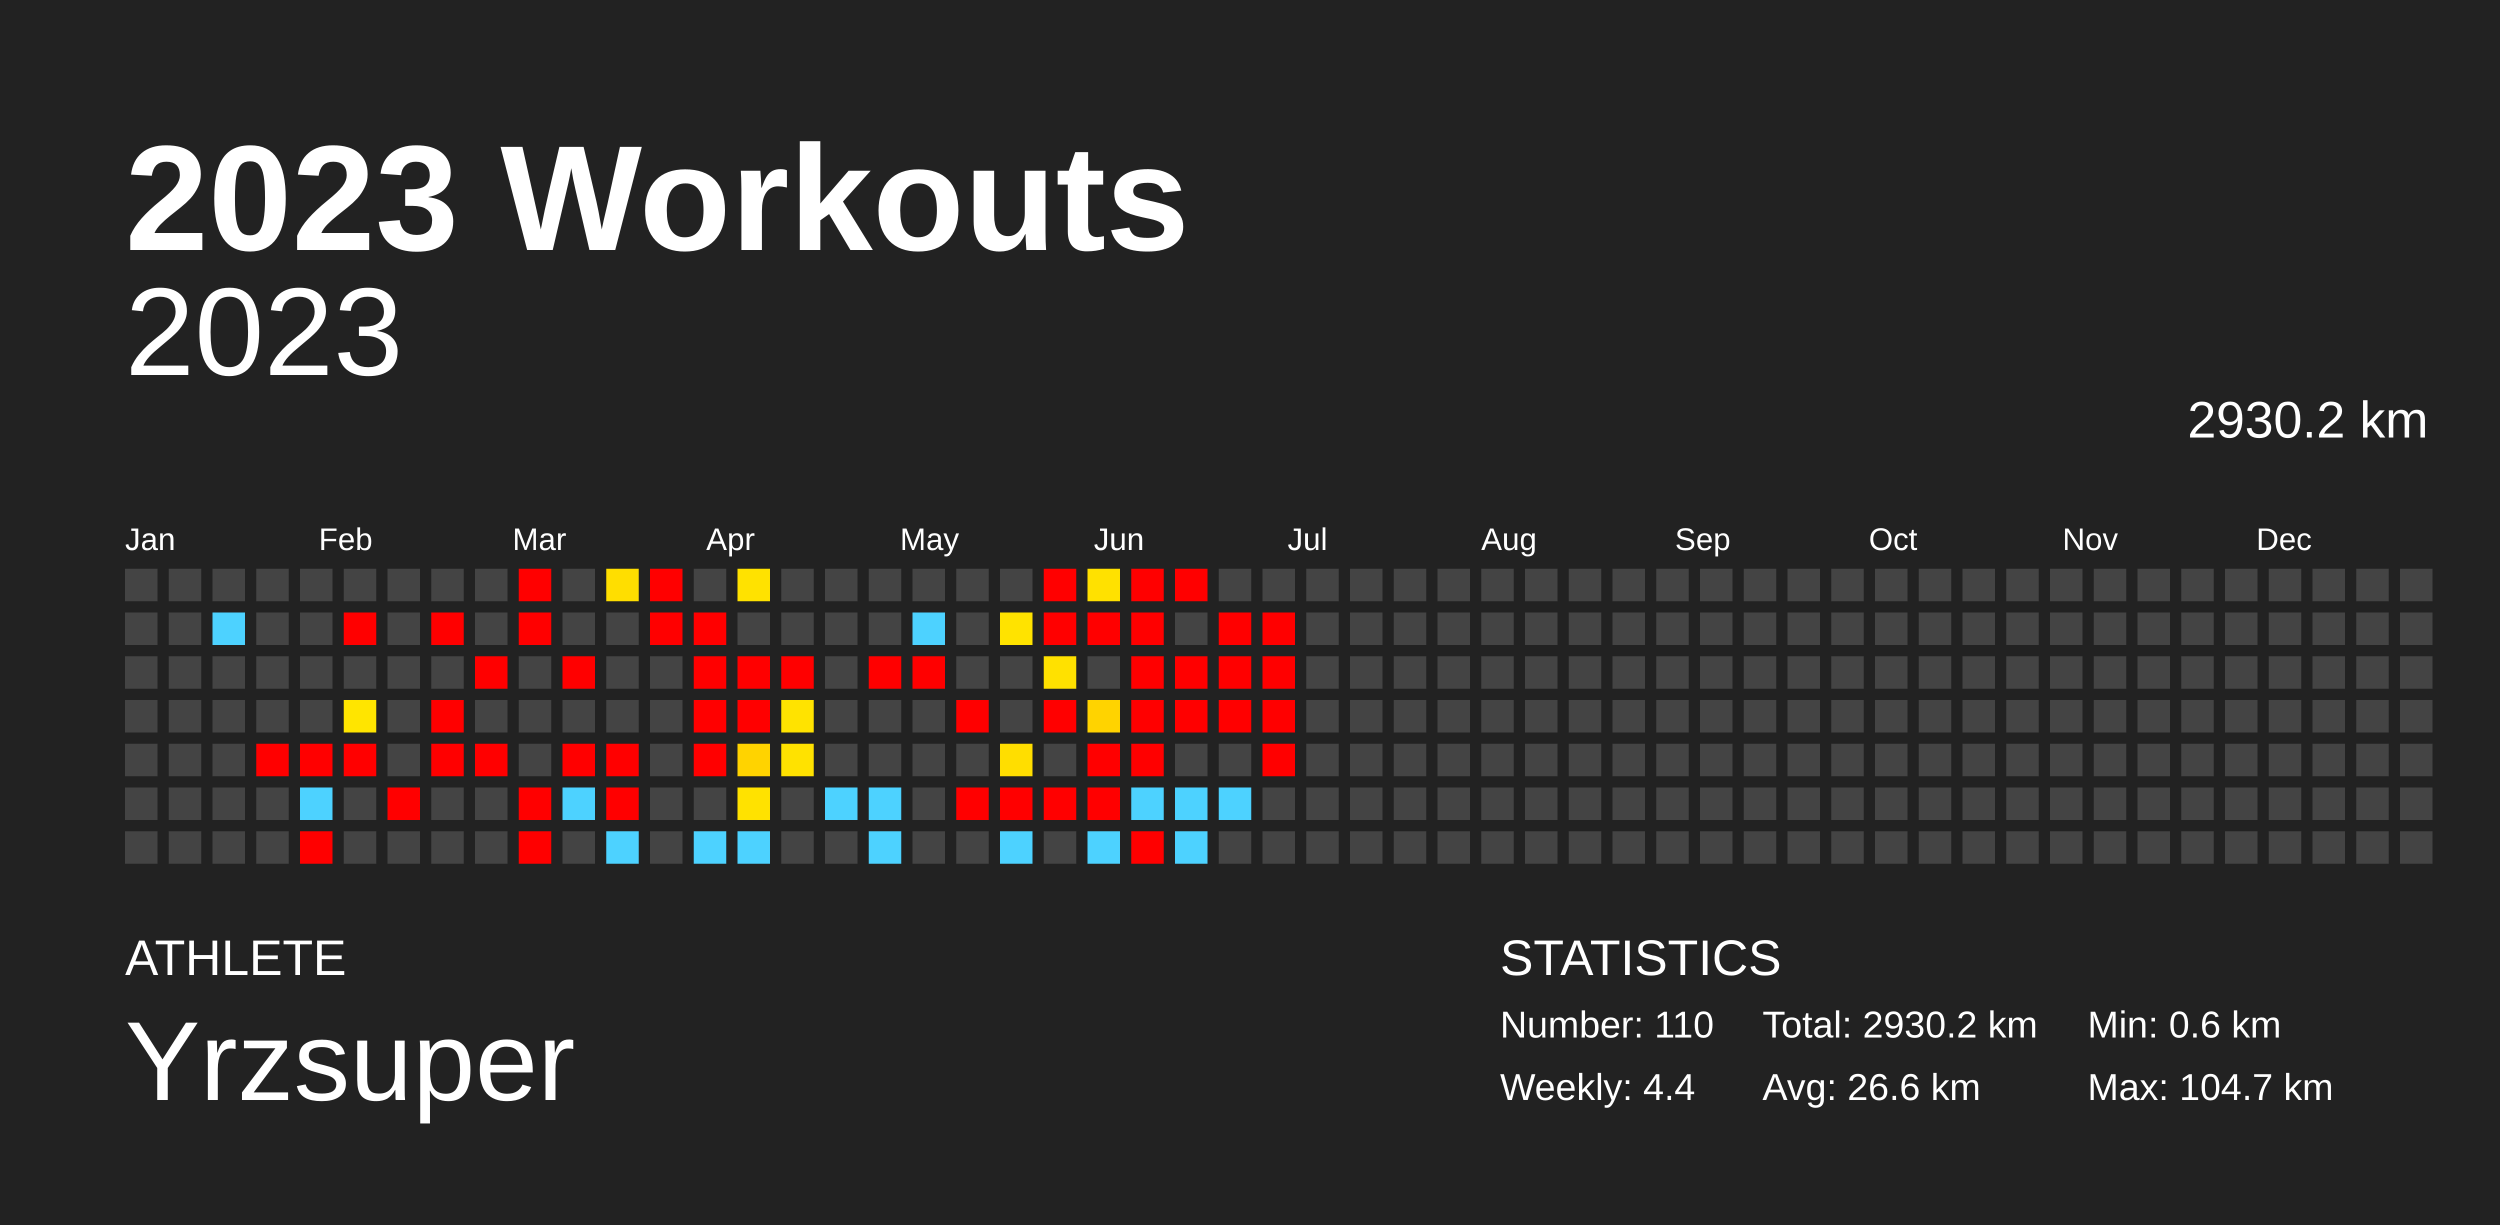
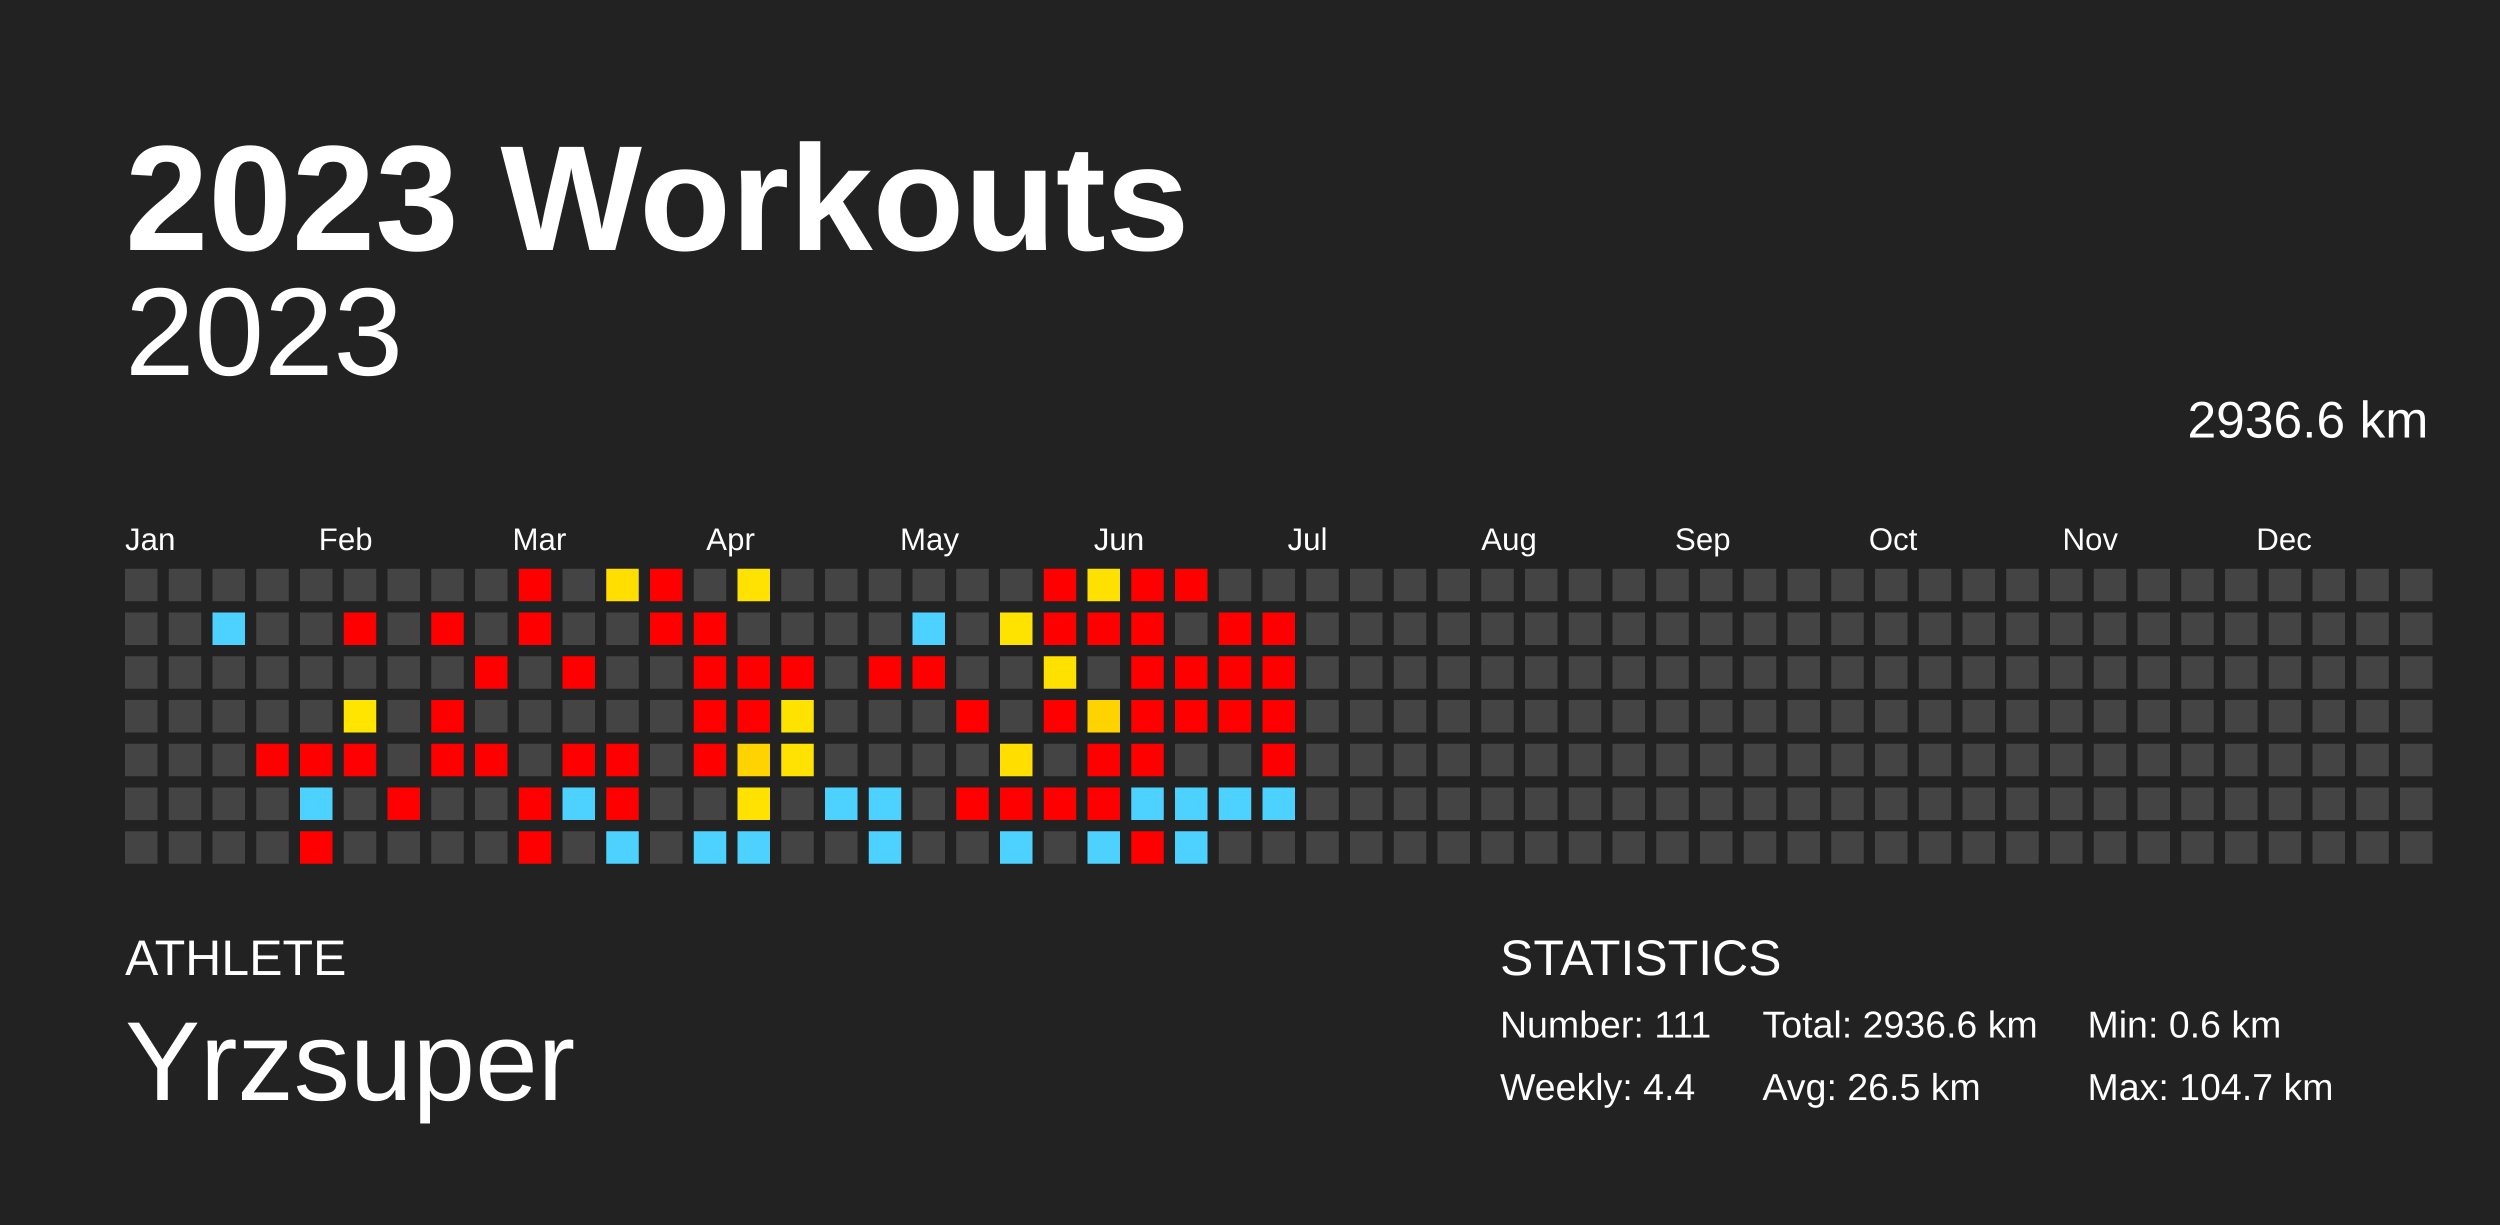
<svg xmlns="http://www.w3.org/2000/svg" baseProfile="full" height="98mm" version="1.1" viewBox="0,0,200,98" width="200mm">
  <defs />
  <rect fill="#222222" height="98" width="200" x="0" y="0" />
  <text fill="#FFFFFF" style="font-size:12px; font-family:Arial; font-weight:bold;" x="10" y="20">2023 Workouts</text>
  <text fill="#FFFFFF" style="font-size:4px; font-family:Arial" x="10" y="78">ATHLETE</text>
  <text fill="#FFFFFF" style="font-size:9px; font-family:Arial" x="10" y="88">Yrzsuper</text>
  <text fill="#FFFFFF" style="font-size:4px; font-family:Arial" x="120" y="78">STATISTICS</text>
-   <text fill="#FFFFFF" style="font-size:3px; font-family:Arial" x="120" y="83">Number: 110</text>
+   <text fill="#FFFFFF" style="font-size:3px; font-family:Arial" x="120" y="83">Number: 111</text>
  <text fill="#FFFFFF" style="font-size:3px; font-family:Arial" x="120" y="88">Weekly: 4.4</text>
-   <text fill="#FFFFFF" style="font-size:3px; font-family:Arial" x="141" y="83">Total: 2930.2 km</text>
-   <text fill="#FFFFFF" style="font-size:3px; font-family:Arial" x="141" y="88">Avg: 26.6 km</text>
+   <text fill="#FFFFFF" style="font-size:3px; font-family:Arial" x="141" y="83">Total: 2936.6 km</text>
+   <text fill="#FFFFFF" style="font-size:3px; font-family:Arial" x="141" y="88">Avg: 26.5 km</text>
  <text fill="#FFFFFF" style="font-size:3px; font-family:Arial" x="167" y="83">Min: 0.6 km</text>
  <text fill="#FFFFFF" style="font-size:3px; font-family:Arial" x="167" y="88">Max: 104.7 km</text>
  <text alignment-baseline="hanging" fill="#FFFFFF" style="font-size:10.0px; font-family:Arial;" x="10" y="30">2023</text>
-   <text alignment-baseline="hanging" fill="#FFFFFF" style="font-size:4.125px; font-family:Arial;" x="175" y="35">2930.2 km</text>
+   <text alignment-baseline="hanging" fill="#FFFFFF" style="font-size:4.125px; font-family:Arial;" x="175" y="35">2936.6 km</text>
  <text fill="#FFFFFF" style="font-size:2.5px; font-family:Arial" x="10.0" y="44">Jan</text>
  <text fill="#FFFFFF" style="font-size:2.5px; font-family:Arial" x="25.5" y="44">Feb</text>
  <text fill="#FFFFFF" style="font-size:2.5px; font-family:Arial" x="41.0" y="44">Mar</text>
  <text fill="#FFFFFF" style="font-size:2.5px; font-family:Arial" x="56.5" y="44">Apr</text>
  <text fill="#FFFFFF" style="font-size:2.5px; font-family:Arial" x="72.0" y="44">May</text>
  <text fill="#FFFFFF" style="font-size:2.5px; font-family:Arial" x="87.5" y="44">Jun</text>
  <text fill="#FFFFFF" style="font-size:2.5px; font-family:Arial" x="103.0" y="44">Jul</text>
  <text fill="#FFFFFF" style="font-size:2.5px; font-family:Arial" x="118.5" y="44">Aug</text>
  <text fill="#FFFFFF" style="font-size:2.5px; font-family:Arial" x="134.0" y="44">Sep</text>
  <text fill="#FFFFFF" style="font-size:2.5px; font-family:Arial" x="149.5" y="44">Oct</text>
  <text fill="#FFFFFF" style="font-size:2.5px; font-family:Arial" x="165.0" y="44">Nov</text>
  <text fill="#FFFFFF" style="font-size:2.5px; font-family:Arial" x="180.5" y="44">Dec</text>
  <rect fill="#444444" height="2.6" width="2.6" x="10.0" y="45.5" />
  <rect fill="#444444" height="2.6" width="2.6" x="10.0" y="49.0" />
  <rect fill="#444444" height="2.6" width="2.6" x="10.0" y="52.5" />
  <rect fill="#444444" height="2.6" width="2.6" x="10.0" y="56.0" />
  <rect fill="#444444" height="2.6" width="2.6" x="10.0" y="59.5" />
  <rect fill="#444444" height="2.6" width="2.6" x="10.0" y="63.0" />
  <rect fill="#444444" height="2.6" width="2.6" x="10.0" y="66.5" />
  <rect fill="#444444" height="2.6" width="2.6" x="13.5" y="45.5" />
  <rect fill="#444444" height="2.6" width="2.6" x="13.5" y="49.0" />
  <rect fill="#444444" height="2.6" width="2.6" x="13.5" y="52.5" />
  <rect fill="#444444" height="2.6" width="2.6" x="13.5" y="56.0" />
  <rect fill="#444444" height="2.6" width="2.6" x="13.5" y="59.5" />
  <rect fill="#444444" height="2.6" width="2.6" x="13.5" y="63.0" />
  <rect fill="#444444" height="2.6" width="2.6" x="13.5" y="66.5" />
  <rect fill="#444444" height="2.6" width="2.6" x="17.0" y="45.5" />
  <rect fill="#4dd2ff" height="2.6" width="2.6" x="17.0" y="49.0" />
  <rect fill="#444444" height="2.6" width="2.6" x="17.0" y="52.5" />
  <rect fill="#444444" height="2.6" width="2.6" x="17.0" y="56.0" />
  <rect fill="#444444" height="2.6" width="2.6" x="17.0" y="59.5" />
  <rect fill="#444444" height="2.6" width="2.6" x="17.0" y="63.0" />
  <rect fill="#444444" height="2.6" width="2.6" x="17.0" y="66.5" />
  <rect fill="#444444" height="2.6" width="2.6" x="20.5" y="45.5" />
  <rect fill="#444444" height="2.6" width="2.6" x="20.5" y="49.0" />
  <rect fill="#444444" height="2.6" width="2.6" x="20.5" y="52.5" />
  <rect fill="#444444" height="2.6" width="2.6" x="20.5" y="56.0" />
  <rect fill="red" height="2.6" width="2.6" x="20.5" y="59.5" />
  <rect fill="#444444" height="2.6" width="2.6" x="20.5" y="63.0" />
  <rect fill="#444444" height="2.6" width="2.6" x="20.5" y="66.5" />
  <rect fill="#444444" height="2.6" width="2.6" x="24.0" y="45.5" />
  <rect fill="#444444" height="2.6" width="2.6" x="24.0" y="49.0" />
  <rect fill="#444444" height="2.6" width="2.6" x="24.0" y="52.5" />
  <rect fill="#444444" height="2.6" width="2.6" x="24.0" y="56.0" />
  <rect fill="red" height="2.6" width="2.6" x="24.0" y="59.5" />
  <rect fill="#4dd2ff" height="2.6" width="2.6" x="24.0" y="63.0" />
  <rect fill="red" height="2.6" width="2.6" x="24.0" y="66.5" />
  <rect fill="#444444" height="2.6" width="2.6" x="27.5" y="45.5" />
  <rect fill="red" height="2.6" width="2.6" x="27.5" y="49.0" />
  <rect fill="#444444" height="2.6" width="2.6" x="27.5" y="52.5" />
  <rect fill="#ffe500" height="2.6" width="2.6" x="27.5" y="56.0" />
  <rect fill="red" height="2.6" width="2.6" x="27.5" y="59.5" />
  <rect fill="#444444" height="2.6" width="2.6" x="27.5" y="63.0" />
  <rect fill="#444444" height="2.6" width="2.6" x="27.5" y="66.5" />
  <rect fill="#444444" height="2.6" width="2.6" x="31.0" y="45.5" />
  <rect fill="#444444" height="2.6" width="2.6" x="31.0" y="49.0" />
  <rect fill="#444444" height="2.6" width="2.6" x="31.0" y="52.5" />
  <rect fill="#444444" height="2.6" width="2.6" x="31.0" y="56.0" />
  <rect fill="#444444" height="2.6" width="2.6" x="31.0" y="59.5" />
  <rect fill="red" height="2.6" width="2.6" x="31.0" y="63.0" />
  <rect fill="#444444" height="2.6" width="2.6" x="31.0" y="66.5" />
  <rect fill="#444444" height="2.6" width="2.6" x="34.5" y="45.5" />
  <rect fill="red" height="2.6" width="2.6" x="34.5" y="49.0" />
  <rect fill="#444444" height="2.6" width="2.6" x="34.5" y="52.5" />
  <rect fill="red" height="2.6" width="2.6" x="34.5" y="56.0" />
  <rect fill="red" height="2.6" width="2.6" x="34.5" y="59.5" />
  <rect fill="#444444" height="2.6" width="2.6" x="34.5" y="63.0" />
  <rect fill="#444444" height="2.6" width="2.6" x="34.5" y="66.5" />
  <rect fill="#444444" height="2.6" width="2.6" x="38.0" y="45.5" />
  <rect fill="#444444" height="2.6" width="2.6" x="38.0" y="49.0" />
  <rect fill="red" height="2.6" width="2.6" x="38.0" y="52.5" />
  <rect fill="#444444" height="2.6" width="2.6" x="38.0" y="56.0" />
  <rect fill="red" height="2.6" width="2.6" x="38.0" y="59.5" />
  <rect fill="#444444" height="2.6" width="2.6" x="38.0" y="63.0" />
  <rect fill="#444444" height="2.6" width="2.6" x="38.0" y="66.5" />
  <rect fill="red" height="2.6" width="2.6" x="41.5" y="45.5" />
  <rect fill="red" height="2.6" width="2.6" x="41.5" y="49.0" />
  <rect fill="#444444" height="2.6" width="2.6" x="41.5" y="52.5" />
  <rect fill="#444444" height="2.6" width="2.6" x="41.5" y="56.0" />
  <rect fill="#444444" height="2.6" width="2.6" x="41.5" y="59.5" />
  <rect fill="red" height="2.6" width="2.6" x="41.5" y="63.0" />
  <rect fill="red" height="2.6" width="2.6" x="41.5" y="66.5" />
  <rect fill="#444444" height="2.6" width="2.6" x="45.0" y="45.5" />
  <rect fill="#444444" height="2.6" width="2.6" x="45.0" y="49.0" />
  <rect fill="red" height="2.6" width="2.6" x="45.0" y="52.5" />
  <rect fill="#444444" height="2.6" width="2.6" x="45.0" y="56.0" />
  <rect fill="red" height="2.6" width="2.6" x="45.0" y="59.5" />
  <rect fill="#4dd2ff" height="2.6" width="2.6" x="45.0" y="63.0" />
  <rect fill="#444444" height="2.6" width="2.6" x="45.0" y="66.5" />
  <rect fill="#ffde00" height="2.6" width="2.6" x="48.5" y="45.5" />
  <rect fill="#444444" height="2.6" width="2.6" x="48.5" y="49.0" />
  <rect fill="#444444" height="2.6" width="2.6" x="48.5" y="52.5" />
  <rect fill="#444444" height="2.6" width="2.6" x="48.5" y="56.0" />
  <rect fill="red" height="2.6" width="2.6" x="48.5" y="59.5" />
  <rect fill="red" height="2.6" width="2.6" x="48.5" y="63.0" />
  <rect fill="#4dd2ff" height="2.6" width="2.6" x="48.5" y="66.5" />
  <rect fill="red" height="2.6" width="2.6" x="52.0" y="45.5" />
  <rect fill="red" height="2.6" width="2.6" x="52.0" y="49.0" />
  <rect fill="#444444" height="2.6" width="2.6" x="52.0" y="52.5" />
  <rect fill="#444444" height="2.6" width="2.6" x="52.0" y="56.0" />
  <rect fill="#444444" height="2.6" width="2.6" x="52.0" y="59.5" />
  <rect fill="#444444" height="2.6" width="2.6" x="52.0" y="63.0" />
  <rect fill="#444444" height="2.6" width="2.6" x="52.0" y="66.5" />
  <rect fill="#444444" height="2.6" width="2.6" x="55.5" y="45.5" />
  <rect fill="red" height="2.6" width="2.6" x="55.5" y="49.0" />
  <rect fill="red" height="2.6" width="2.6" x="55.5" y="52.5" />
  <rect fill="red" height="2.6" width="2.6" x="55.5" y="56.0" />
  <rect fill="red" height="2.6" width="2.6" x="55.5" y="59.5" />
  <rect fill="#444444" height="2.6" width="2.6" x="55.5" y="63.0" />
  <rect fill="#4dd2ff" height="2.6" width="2.6" x="55.5" y="66.5" />
  <rect fill="#ffe200" height="2.6" width="2.6" x="59.0" y="45.5" />
  <rect fill="#444444" height="2.6" width="2.6" x="59.0" y="49.0" />
  <rect fill="red" height="2.6" width="2.6" x="59.0" y="52.5" />
  <rect fill="red" height="2.6" width="2.6" x="59.0" y="56.0" />
  <rect fill="#ffd300" height="2.6" width="2.6" x="59.0" y="59.5" />
  <rect fill="#ffe200" height="2.6" width="2.6" x="59.0" y="63.0" />
  <rect fill="#4dd2ff" height="2.6" width="2.6" x="59.0" y="66.5" />
  <rect fill="#444444" height="2.6" width="2.6" x="62.5" y="45.5" />
  <rect fill="#444444" height="2.6" width="2.6" x="62.5" y="49.0" />
  <rect fill="red" height="2.6" width="2.6" x="62.5" y="52.5" />
  <rect fill="#ffe300" height="2.6" width="2.6" x="62.5" y="56.0" />
  <rect fill="#ffe200" height="2.6" width="2.6" x="62.5" y="59.5" />
  <rect fill="#444444" height="2.6" width="2.6" x="62.5" y="63.0" />
  <rect fill="#444444" height="2.6" width="2.6" x="62.5" y="66.5" />
  <rect fill="#444444" height="2.6" width="2.6" x="66.0" y="45.5" />
  <rect fill="#444444" height="2.6" width="2.6" x="66.0" y="49.0" />
  <rect fill="#444444" height="2.6" width="2.6" x="66.0" y="52.5" />
  <rect fill="#444444" height="2.6" width="2.6" x="66.0" y="56.0" />
  <rect fill="#444444" height="2.6" width="2.6" x="66.0" y="59.5" />
  <rect fill="#4dd2ff" height="2.6" width="2.6" x="66.0" y="63.0" />
  <rect fill="#444444" height="2.6" width="2.6" x="66.0" y="66.5" />
  <rect fill="#444444" height="2.6" width="2.6" x="69.5" y="45.5" />
  <rect fill="#444444" height="2.6" width="2.6" x="69.5" y="49.0" />
  <rect fill="red" height="2.6" width="2.6" x="69.5" y="52.5" />
  <rect fill="#444444" height="2.6" width="2.6" x="69.5" y="56.0" />
  <rect fill="#444444" height="2.6" width="2.6" x="69.5" y="59.5" />
  <rect fill="#4dd2ff" height="2.6" width="2.6" x="69.5" y="63.0" />
  <rect fill="#4dd2ff" height="2.6" width="2.6" x="69.5" y="66.5" />
  <rect fill="#444444" height="2.6" width="2.6" x="73.0" y="45.5" />
  <rect fill="#4dd2ff" height="2.6" width="2.6" x="73.0" y="49.0" />
  <rect fill="red" height="2.6" width="2.6" x="73.0" y="52.5" />
  <rect fill="#444444" height="2.6" width="2.6" x="73.0" y="56.0" />
  <rect fill="#444444" height="2.6" width="2.6" x="73.0" y="59.5" />
  <rect fill="#444444" height="2.6" width="2.6" x="73.0" y="63.0" />
  <rect fill="#444444" height="2.6" width="2.6" x="73.0" y="66.5" />
  <rect fill="#444444" height="2.6" width="2.6" x="76.5" y="45.5" />
  <rect fill="#444444" height="2.6" width="2.6" x="76.5" y="49.0" />
  <rect fill="#444444" height="2.6" width="2.6" x="76.5" y="52.5" />
  <rect fill="red" height="2.6" width="2.6" x="76.5" y="56.0" />
  <rect fill="#444444" height="2.6" width="2.6" x="76.5" y="59.5" />
  <rect fill="red" height="2.6" width="2.6" x="76.5" y="63.0" />
  <rect fill="#444444" height="2.6" width="2.6" x="76.5" y="66.5" />
  <rect fill="#444444" height="2.6" width="2.6" x="80.0" y="45.5" />
  <rect fill="#ffe300" height="2.6" width="2.6" x="80.0" y="49.0" />
  <rect fill="#444444" height="2.6" width="2.6" x="80.0" y="52.5" />
  <rect fill="#444444" height="2.6" width="2.6" x="80.0" y="56.0" />
  <rect fill="#ffde00" height="2.6" width="2.6" x="80.0" y="59.5" />
  <rect fill="red" height="2.6" width="2.6" x="80.0" y="63.0" />
  <rect fill="#4dd2ff" height="2.6" width="2.6" x="80.0" y="66.5" />
  <rect fill="red" height="2.6" width="2.6" x="83.5" y="45.5" />
  <rect fill="red" height="2.6" width="2.6" x="83.5" y="49.0" />
  <rect fill="#ffe100" height="2.6" width="2.6" x="83.5" y="52.5" />
  <rect fill="red" height="2.6" width="2.6" x="83.5" y="56.0" />
  <rect fill="#444444" height="2.6" width="2.6" x="83.5" y="59.5" />
  <rect fill="red" height="2.6" width="2.6" x="83.5" y="63.0" />
  <rect fill="#444444" height="2.6" width="2.6" x="83.5" y="66.5" />
  <rect fill="#ffe100" height="2.6" width="2.6" x="87.0" y="45.5" />
  <rect fill="red" height="2.6" width="2.6" x="87.0" y="49.0" />
  <rect fill="#444444" height="2.6" width="2.6" x="87.0" y="52.5" />
  <rect fill="#ffd300" height="2.6" width="2.6" x="87.0" y="56.0" />
  <rect fill="red" height="2.6" width="2.6" x="87.0" y="59.5" />
  <rect fill="red" height="2.6" width="2.6" x="87.0" y="63.0" />
  <rect fill="#4dd2ff" height="2.6" width="2.6" x="87.0" y="66.5" />
  <rect fill="red" height="2.6" width="2.6" x="90.5" y="45.5" />
  <rect fill="red" height="2.6" width="2.6" x="90.5" y="49.0" />
  <rect fill="red" height="2.6" width="2.6" x="90.5" y="52.5" />
  <rect fill="red" height="2.6" width="2.6" x="90.5" y="56.0" />
  <rect fill="red" height="2.6" width="2.6" x="90.5" y="59.5" />
  <rect fill="#4dd2ff" height="2.6" width="2.6" x="90.5" y="63.0" />
  <rect fill="red" height="2.6" width="2.6" x="90.5" y="66.5" />
  <rect fill="red" height="2.6" width="2.6" x="94.0" y="45.5" />
  <rect fill="#444444" height="2.6" width="2.6" x="94.0" y="49.0" />
  <rect fill="red" height="2.6" width="2.6" x="94.0" y="52.5" />
  <rect fill="red" height="2.6" width="2.6" x="94.0" y="56.0" />
  <rect fill="#444444" height="2.6" width="2.6" x="94.0" y="59.5" />
  <rect fill="#4dd2ff" height="2.6" width="2.6" x="94.0" y="63.0" />
  <rect fill="#4dd2ff" height="2.6" width="2.6" x="94.0" y="66.5" />
  <rect fill="#444444" height="2.6" width="2.6" x="97.5" y="45.5" />
  <rect fill="red" height="2.6" width="2.6" x="97.5" y="49.0" />
  <rect fill="red" height="2.6" width="2.6" x="97.5" y="52.5" />
  <rect fill="red" height="2.6" width="2.6" x="97.5" y="56.0" />
  <rect fill="#444444" height="2.6" width="2.6" x="97.5" y="59.5" />
  <rect fill="#4dd2ff" height="2.6" width="2.6" x="97.5" y="63.0" />
  <rect fill="#444444" height="2.6" width="2.6" x="97.5" y="66.5" />
  <rect fill="#444444" height="2.6" width="2.6" x="101.0" y="45.5" />
  <rect fill="red" height="2.6" width="2.6" x="101.0" y="49.0" />
  <rect fill="red" height="2.6" width="2.6" x="101.0" y="52.5" />
  <rect fill="red" height="2.6" width="2.6" x="101.0" y="56.0" />
  <rect fill="red" height="2.6" width="2.6" x="101.0" y="59.5" />
-   <rect fill="#444444" height="2.6" width="2.6" x="101.0" y="63.0" />
+   <rect fill="#4dd2ff" height="2.6" width="2.6" x="101.0" y="63.0" />
  <rect fill="#444444" height="2.6" width="2.6" x="101.0" y="66.5" />
  <rect fill="#444444" height="2.6" width="2.6" x="104.5" y="45.5" />
  <rect fill="#444444" height="2.6" width="2.6" x="104.5" y="49.0" />
  <rect fill="#444444" height="2.6" width="2.6" x="104.5" y="52.5" />
  <rect fill="#444444" height="2.6" width="2.6" x="104.5" y="56.0" />
  <rect fill="#444444" height="2.6" width="2.6" x="104.5" y="59.5" />
  <rect fill="#444444" height="2.6" width="2.6" x="104.5" y="63.0" />
  <rect fill="#444444" height="2.6" width="2.6" x="104.5" y="66.5" />
  <rect fill="#444444" height="2.6" width="2.6" x="108.0" y="45.5" />
  <rect fill="#444444" height="2.6" width="2.6" x="108.0" y="49.0" />
  <rect fill="#444444" height="2.6" width="2.6" x="108.0" y="52.5" />
  <rect fill="#444444" height="2.6" width="2.6" x="108.0" y="56.0" />
  <rect fill="#444444" height="2.6" width="2.6" x="108.0" y="59.5" />
  <rect fill="#444444" height="2.6" width="2.6" x="108.0" y="63.0" />
  <rect fill="#444444" height="2.6" width="2.6" x="108.0" y="66.5" />
  <rect fill="#444444" height="2.6" width="2.6" x="111.5" y="45.5" />
  <rect fill="#444444" height="2.6" width="2.6" x="111.5" y="49.0" />
  <rect fill="#444444" height="2.6" width="2.6" x="111.5" y="52.5" />
  <rect fill="#444444" height="2.6" width="2.6" x="111.5" y="56.0" />
  <rect fill="#444444" height="2.6" width="2.6" x="111.5" y="59.5" />
  <rect fill="#444444" height="2.6" width="2.6" x="111.5" y="63.0" />
  <rect fill="#444444" height="2.6" width="2.6" x="111.5" y="66.5" />
  <rect fill="#444444" height="2.6" width="2.6" x="115.0" y="45.5" />
  <rect fill="#444444" height="2.6" width="2.6" x="115.0" y="49.0" />
  <rect fill="#444444" height="2.6" width="2.6" x="115.0" y="52.5" />
  <rect fill="#444444" height="2.6" width="2.6" x="115.0" y="56.0" />
  <rect fill="#444444" height="2.6" width="2.6" x="115.0" y="59.5" />
  <rect fill="#444444" height="2.6" width="2.6" x="115.0" y="63.0" />
  <rect fill="#444444" height="2.6" width="2.6" x="115.0" y="66.5" />
  <rect fill="#444444" height="2.6" width="2.6" x="118.5" y="45.5" />
  <rect fill="#444444" height="2.6" width="2.6" x="118.5" y="49.0" />
  <rect fill="#444444" height="2.6" width="2.6" x="118.5" y="52.5" />
  <rect fill="#444444" height="2.6" width="2.6" x="118.5" y="56.0" />
  <rect fill="#444444" height="2.6" width="2.6" x="118.5" y="59.5" />
  <rect fill="#444444" height="2.6" width="2.6" x="118.5" y="63.0" />
  <rect fill="#444444" height="2.6" width="2.6" x="118.5" y="66.5" />
  <rect fill="#444444" height="2.6" width="2.6" x="122.0" y="45.5" />
  <rect fill="#444444" height="2.6" width="2.6" x="122.0" y="49.0" />
  <rect fill="#444444" height="2.6" width="2.6" x="122.0" y="52.5" />
  <rect fill="#444444" height="2.6" width="2.6" x="122.0" y="56.0" />
  <rect fill="#444444" height="2.6" width="2.6" x="122.0" y="59.5" />
  <rect fill="#444444" height="2.6" width="2.6" x="122.0" y="63.0" />
  <rect fill="#444444" height="2.6" width="2.6" x="122.0" y="66.5" />
  <rect fill="#444444" height="2.6" width="2.6" x="125.5" y="45.5" />
  <rect fill="#444444" height="2.6" width="2.6" x="125.5" y="49.0" />
  <rect fill="#444444" height="2.6" width="2.6" x="125.5" y="52.5" />
  <rect fill="#444444" height="2.6" width="2.6" x="125.5" y="56.0" />
  <rect fill="#444444" height="2.6" width="2.6" x="125.5" y="59.5" />
  <rect fill="#444444" height="2.6" width="2.6" x="125.5" y="63.0" />
  <rect fill="#444444" height="2.6" width="2.6" x="125.5" y="66.5" />
  <rect fill="#444444" height="2.6" width="2.6" x="129.0" y="45.5" />
  <rect fill="#444444" height="2.6" width="2.6" x="129.0" y="49.0" />
  <rect fill="#444444" height="2.6" width="2.6" x="129.0" y="52.5" />
  <rect fill="#444444" height="2.6" width="2.6" x="129.0" y="56.0" />
  <rect fill="#444444" height="2.6" width="2.6" x="129.0" y="59.5" />
  <rect fill="#444444" height="2.6" width="2.6" x="129.0" y="63.0" />
  <rect fill="#444444" height="2.6" width="2.6" x="129.0" y="66.5" />
  <rect fill="#444444" height="2.6" width="2.6" x="132.5" y="45.5" />
  <rect fill="#444444" height="2.6" width="2.6" x="132.5" y="49.0" />
  <rect fill="#444444" height="2.6" width="2.6" x="132.5" y="52.5" />
  <rect fill="#444444" height="2.6" width="2.6" x="132.5" y="56.0" />
  <rect fill="#444444" height="2.6" width="2.6" x="132.5" y="59.5" />
  <rect fill="#444444" height="2.6" width="2.6" x="132.5" y="63.0" />
  <rect fill="#444444" height="2.6" width="2.6" x="132.5" y="66.5" />
  <rect fill="#444444" height="2.6" width="2.6" x="136.0" y="45.5" />
  <rect fill="#444444" height="2.6" width="2.6" x="136.0" y="49.0" />
  <rect fill="#444444" height="2.6" width="2.6" x="136.0" y="52.5" />
  <rect fill="#444444" height="2.6" width="2.6" x="136.0" y="56.0" />
  <rect fill="#444444" height="2.6" width="2.6" x="136.0" y="59.5" />
  <rect fill="#444444" height="2.6" width="2.6" x="136.0" y="63.0" />
  <rect fill="#444444" height="2.6" width="2.6" x="136.0" y="66.5" />
  <rect fill="#444444" height="2.6" width="2.6" x="139.5" y="45.5" />
  <rect fill="#444444" height="2.6" width="2.6" x="139.5" y="49.0" />
  <rect fill="#444444" height="2.6" width="2.6" x="139.5" y="52.5" />
  <rect fill="#444444" height="2.6" width="2.6" x="139.5" y="56.0" />
  <rect fill="#444444" height="2.6" width="2.6" x="139.5" y="59.5" />
  <rect fill="#444444" height="2.6" width="2.6" x="139.5" y="63.0" />
  <rect fill="#444444" height="2.6" width="2.6" x="139.5" y="66.5" />
  <rect fill="#444444" height="2.6" width="2.6" x="143.0" y="45.5" />
  <rect fill="#444444" height="2.6" width="2.6" x="143.0" y="49.0" />
  <rect fill="#444444" height="2.6" width="2.6" x="143.0" y="52.5" />
  <rect fill="#444444" height="2.6" width="2.6" x="143.0" y="56.0" />
  <rect fill="#444444" height="2.6" width="2.6" x="143.0" y="59.5" />
  <rect fill="#444444" height="2.6" width="2.6" x="143.0" y="63.0" />
  <rect fill="#444444" height="2.6" width="2.6" x="143.0" y="66.5" />
  <rect fill="#444444" height="2.6" width="2.6" x="146.5" y="45.5" />
  <rect fill="#444444" height="2.6" width="2.6" x="146.5" y="49.0" />
  <rect fill="#444444" height="2.6" width="2.6" x="146.5" y="52.5" />
  <rect fill="#444444" height="2.6" width="2.6" x="146.5" y="56.0" />
  <rect fill="#444444" height="2.6" width="2.6" x="146.5" y="59.5" />
  <rect fill="#444444" height="2.6" width="2.6" x="146.5" y="63.0" />
  <rect fill="#444444" height="2.6" width="2.6" x="146.5" y="66.5" />
  <rect fill="#444444" height="2.6" width="2.6" x="150.0" y="45.5" />
  <rect fill="#444444" height="2.6" width="2.6" x="150.0" y="49.0" />
  <rect fill="#444444" height="2.6" width="2.6" x="150.0" y="52.5" />
  <rect fill="#444444" height="2.6" width="2.6" x="150.0" y="56.0" />
  <rect fill="#444444" height="2.6" width="2.6" x="150.0" y="59.5" />
  <rect fill="#444444" height="2.6" width="2.6" x="150.0" y="63.0" />
  <rect fill="#444444" height="2.6" width="2.6" x="150.0" y="66.5" />
  <rect fill="#444444" height="2.6" width="2.6" x="153.5" y="45.5" />
  <rect fill="#444444" height="2.6" width="2.6" x="153.5" y="49.0" />
  <rect fill="#444444" height="2.6" width="2.6" x="153.5" y="52.5" />
  <rect fill="#444444" height="2.6" width="2.6" x="153.5" y="56.0" />
  <rect fill="#444444" height="2.6" width="2.6" x="153.5" y="59.5" />
  <rect fill="#444444" height="2.6" width="2.6" x="153.5" y="63.0" />
  <rect fill="#444444" height="2.6" width="2.6" x="153.5" y="66.5" />
  <rect fill="#444444" height="2.6" width="2.6" x="157.0" y="45.5" />
  <rect fill="#444444" height="2.6" width="2.6" x="157.0" y="49.0" />
  <rect fill="#444444" height="2.6" width="2.6" x="157.0" y="52.5" />
  <rect fill="#444444" height="2.6" width="2.6" x="157.0" y="56.0" />
  <rect fill="#444444" height="2.6" width="2.6" x="157.0" y="59.5" />
  <rect fill="#444444" height="2.6" width="2.6" x="157.0" y="63.0" />
  <rect fill="#444444" height="2.6" width="2.6" x="157.0" y="66.5" />
  <rect fill="#444444" height="2.6" width="2.6" x="160.5" y="45.5" />
  <rect fill="#444444" height="2.6" width="2.6" x="160.5" y="49.0" />
  <rect fill="#444444" height="2.6" width="2.6" x="160.5" y="52.5" />
  <rect fill="#444444" height="2.6" width="2.6" x="160.5" y="56.0" />
  <rect fill="#444444" height="2.6" width="2.6" x="160.5" y="59.5" />
  <rect fill="#444444" height="2.6" width="2.6" x="160.5" y="63.0" />
  <rect fill="#444444" height="2.6" width="2.6" x="160.5" y="66.5" />
  <rect fill="#444444" height="2.6" width="2.6" x="164.0" y="45.5" />
  <rect fill="#444444" height="2.6" width="2.6" x="164.0" y="49.0" />
  <rect fill="#444444" height="2.6" width="2.6" x="164.0" y="52.5" />
  <rect fill="#444444" height="2.6" width="2.6" x="164.0" y="56.0" />
  <rect fill="#444444" height="2.6" width="2.6" x="164.0" y="59.5" />
  <rect fill="#444444" height="2.6" width="2.6" x="164.0" y="63.0" />
  <rect fill="#444444" height="2.6" width="2.6" x="164.0" y="66.5" />
  <rect fill="#444444" height="2.6" width="2.6" x="167.5" y="45.5" />
  <rect fill="#444444" height="2.6" width="2.6" x="167.5" y="49.0" />
  <rect fill="#444444" height="2.6" width="2.6" x="167.5" y="52.5" />
  <rect fill="#444444" height="2.6" width="2.6" x="167.5" y="56.0" />
  <rect fill="#444444" height="2.6" width="2.6" x="167.5" y="59.5" />
  <rect fill="#444444" height="2.6" width="2.6" x="167.5" y="63.0" />
  <rect fill="#444444" height="2.6" width="2.6" x="167.5" y="66.5" />
  <rect fill="#444444" height="2.6" width="2.6" x="171.0" y="45.5" />
  <rect fill="#444444" height="2.6" width="2.6" x="171.0" y="49.0" />
  <rect fill="#444444" height="2.6" width="2.6" x="171.0" y="52.5" />
  <rect fill="#444444" height="2.6" width="2.6" x="171.0" y="56.0" />
  <rect fill="#444444" height="2.6" width="2.6" x="171.0" y="59.5" />
  <rect fill="#444444" height="2.6" width="2.6" x="171.0" y="63.0" />
  <rect fill="#444444" height="2.6" width="2.6" x="171.0" y="66.5" />
  <rect fill="#444444" height="2.6" width="2.6" x="174.5" y="45.5" />
  <rect fill="#444444" height="2.6" width="2.6" x="174.5" y="49.0" />
  <rect fill="#444444" height="2.6" width="2.6" x="174.5" y="52.5" />
  <rect fill="#444444" height="2.6" width="2.6" x="174.5" y="56.0" />
  <rect fill="#444444" height="2.6" width="2.6" x="174.5" y="59.5" />
  <rect fill="#444444" height="2.6" width="2.6" x="174.5" y="63.0" />
  <rect fill="#444444" height="2.6" width="2.6" x="174.5" y="66.5" />
  <rect fill="#444444" height="2.6" width="2.6" x="178.0" y="45.5" />
  <rect fill="#444444" height="2.6" width="2.6" x="178.0" y="49.0" />
  <rect fill="#444444" height="2.6" width="2.6" x="178.0" y="52.5" />
  <rect fill="#444444" height="2.6" width="2.6" x="178.0" y="56.0" />
  <rect fill="#444444" height="2.6" width="2.6" x="178.0" y="59.5" />
  <rect fill="#444444" height="2.6" width="2.6" x="178.0" y="63.0" />
  <rect fill="#444444" height="2.6" width="2.6" x="178.0" y="66.5" />
  <rect fill="#444444" height="2.6" width="2.6" x="181.5" y="45.5" />
  <rect fill="#444444" height="2.6" width="2.6" x="181.5" y="49.0" />
  <rect fill="#444444" height="2.6" width="2.6" x="181.5" y="52.5" />
  <rect fill="#444444" height="2.6" width="2.6" x="181.5" y="56.0" />
  <rect fill="#444444" height="2.6" width="2.6" x="181.5" y="59.5" />
  <rect fill="#444444" height="2.6" width="2.6" x="181.5" y="63.0" />
  <rect fill="#444444" height="2.6" width="2.6" x="181.5" y="66.5" />
  <rect fill="#444444" height="2.6" width="2.6" x="185.0" y="45.5" />
  <rect fill="#444444" height="2.6" width="2.6" x="185.0" y="49.0" />
  <rect fill="#444444" height="2.6" width="2.6" x="185.0" y="52.5" />
  <rect fill="#444444" height="2.6" width="2.6" x="185.0" y="56.0" />
  <rect fill="#444444" height="2.6" width="2.6" x="185.0" y="59.5" />
  <rect fill="#444444" height="2.6" width="2.6" x="185.0" y="63.0" />
  <rect fill="#444444" height="2.6" width="2.6" x="185.0" y="66.5" />
  <rect fill="#444444" height="2.6" width="2.6" x="188.5" y="45.5" />
  <rect fill="#444444" height="2.6" width="2.6" x="188.5" y="49.0" />
  <rect fill="#444444" height="2.6" width="2.6" x="188.5" y="52.5" />
  <rect fill="#444444" height="2.6" width="2.6" x="188.5" y="56.0" />
  <rect fill="#444444" height="2.6" width="2.6" x="188.5" y="59.5" />
  <rect fill="#444444" height="2.6" width="2.6" x="188.5" y="63.0" />
  <rect fill="#444444" height="2.6" width="2.6" x="188.5" y="66.5" />
  <rect fill="#444444" height="2.6" width="2.6" x="192.0" y="45.5" />
  <rect fill="#444444" height="2.6" width="2.6" x="192.0" y="49.0" />
  <rect fill="#444444" height="2.6" width="2.6" x="192.0" y="52.5" />
  <rect fill="#444444" height="2.6" width="2.6" x="192.0" y="56.0" />
  <rect fill="#444444" height="2.6" width="2.6" x="192.0" y="59.5" />
  <rect fill="#444444" height="2.6" width="2.6" x="192.0" y="63.0" />
  <rect fill="#444444" height="2.6" width="2.6" x="192.0" y="66.5" />
</svg>
